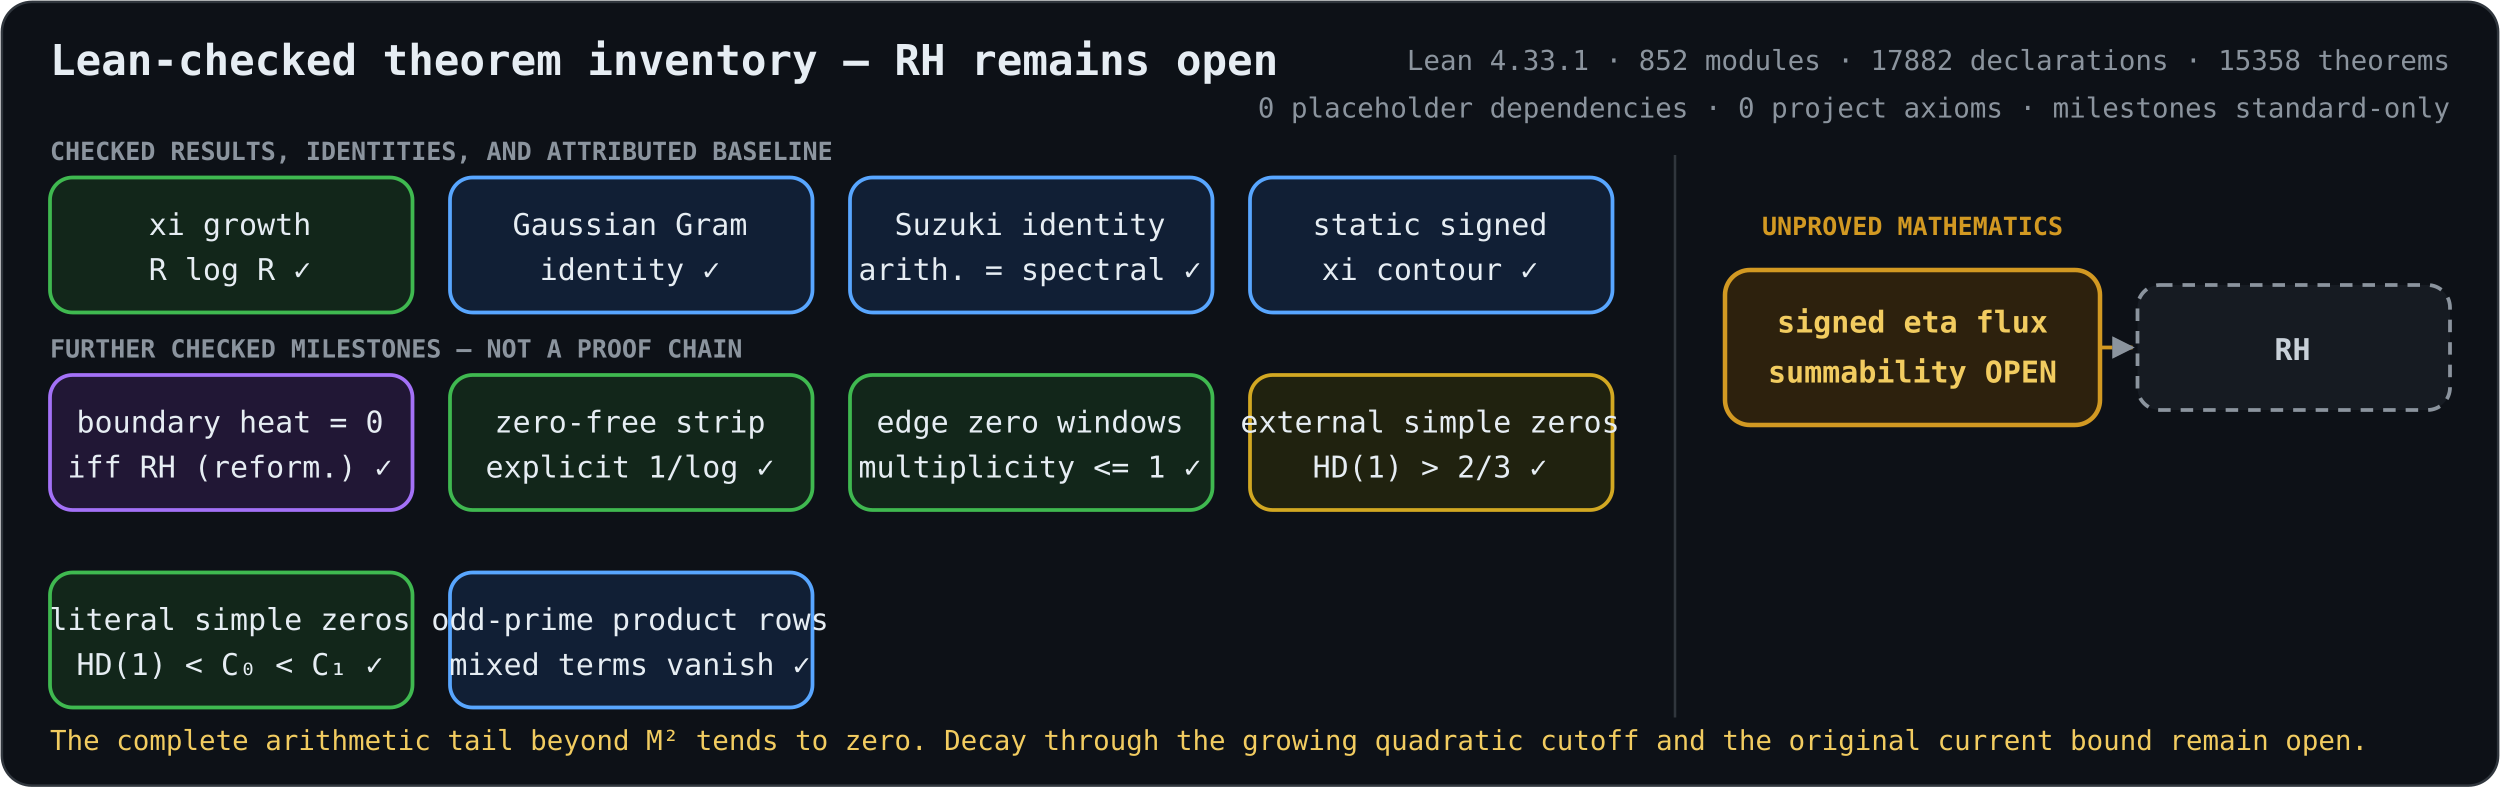
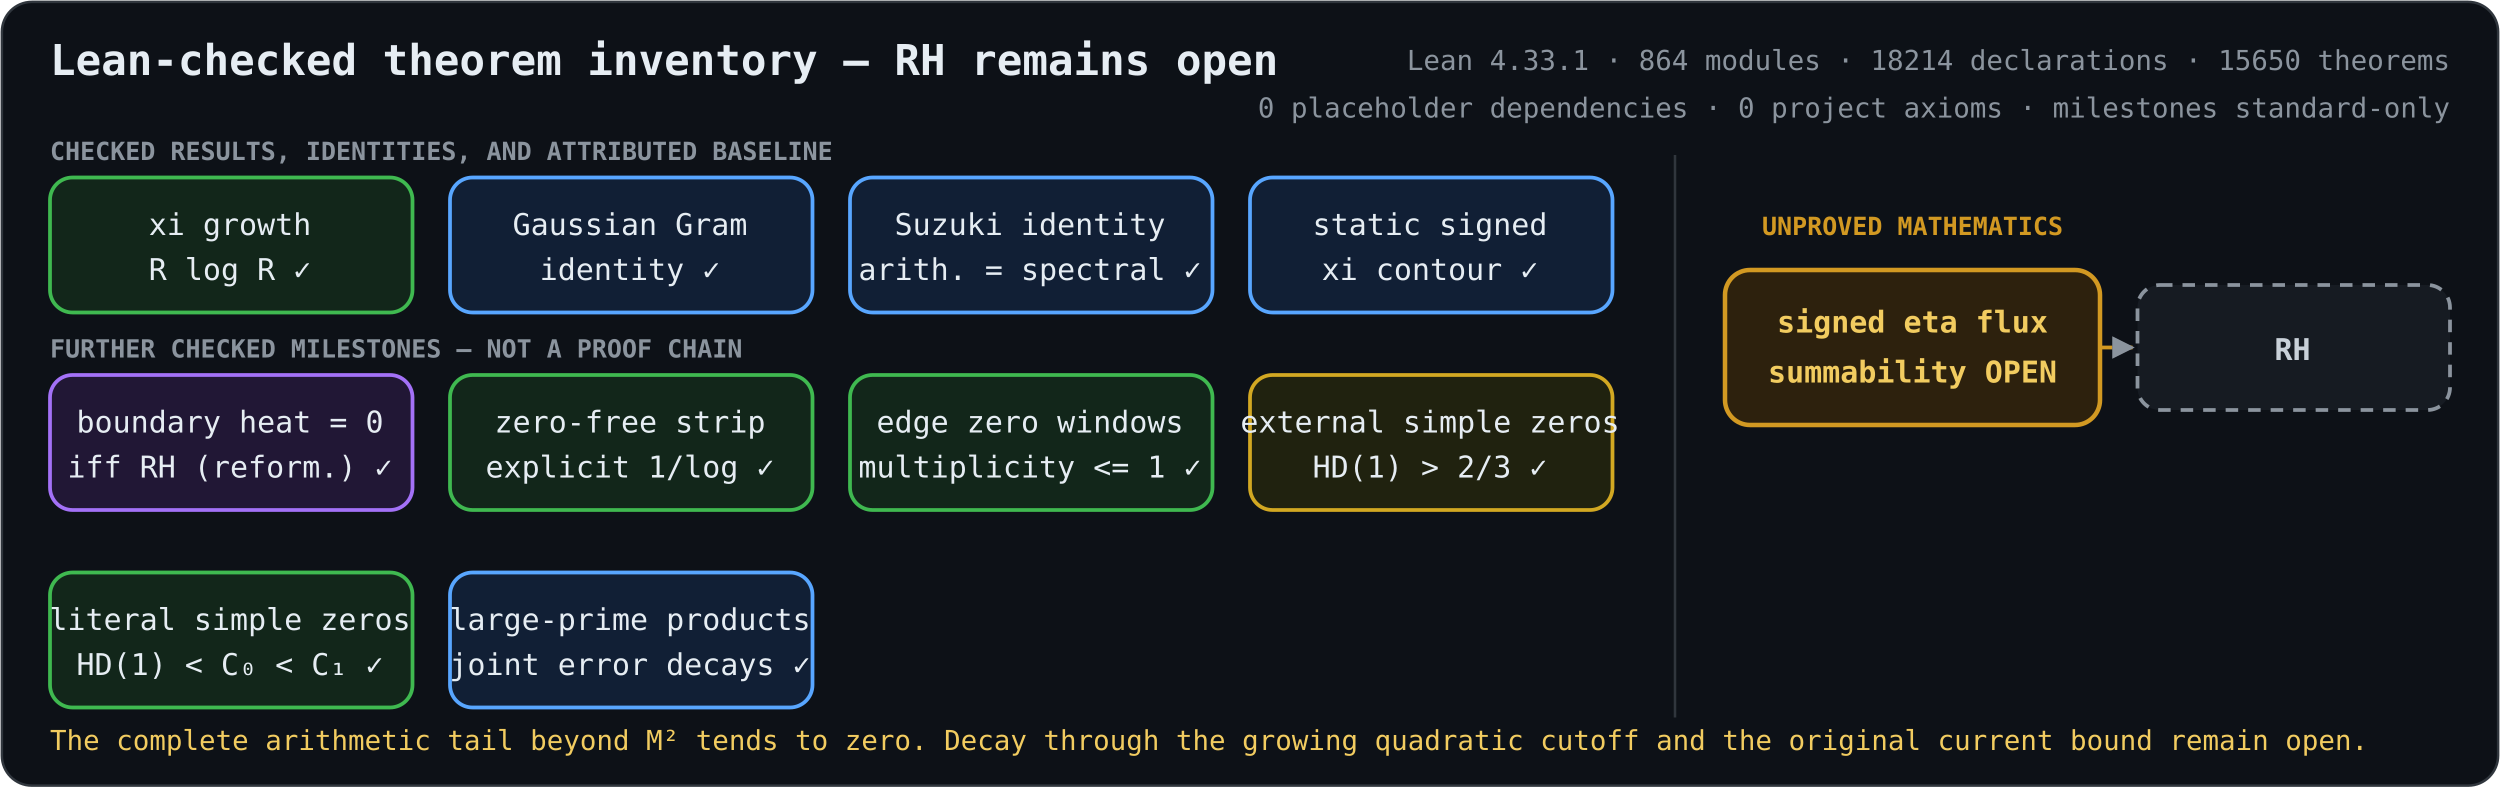
<svg xmlns="http://www.w3.org/2000/svg" role="img" aria-labelledby="title description" viewBox="0 0 1000 315">
  <defs>
    <marker id="arrow" viewBox="0 0 10 10" refX="9" refY="5" markerWidth="6" markerHeight="6" orient="auto-start-reverse">
      <path d="M 0 0 L 10 5 L 0 10 z" fill="#8b949e" />
    </marker>
    <style>
      .bg { fill: #0d1117; stroke: #30363d; }
      text { fill: #e6edf3; font-family: ui-monospace, SFMono-Regular, Menlo, Consolas, monospace; font-size: 12px; text-anchor: middle; }
      .heading { font-size: 17px; font-weight: 700; text-anchor: start; }
      .metrics { fill: #8b949e; font-size: 11px; text-anchor: end; }
      .proved rect { fill: #12261a; stroke: #3fb950; stroke-width: 1.5; }
      .proved.equivalence rect { fill: #211735; stroke: #a371f7; }
      .proved.bridge rect { fill: #111f35; stroke: #58a6ff; }
      .proved.external rect { fill: #20220f; stroke: #d2a822; }
      .open rect { fill: #2d210d; stroke: #d29922; stroke-width: 1.8; }
      .goal rect { fill: #161b22; stroke: #8b949e; stroke-width: 1.5; stroke-dasharray: 5 4; }
      .open text { fill: #f2cc60; font-weight: 700; }
      .goal text { fill: #c9d1d9; font-weight: 700; }
      .open-edge { fill: none; stroke: #d29922; stroke-width: 1.5; stroke-dasharray: 5 4; marker-end: url(#arrow); }
      .section { fill: #8b949e; font-size: 10px; font-weight: 700; text-anchor: start; }
      .gap-label { fill: #d29922; font-size: 10px; font-weight: 700; }
      .frontier { fill: #f2cc60; font-size: 11px; text-anchor: start; }
    </style>
  </defs>
  <rect class="bg" x="0.75" y="0.75" width="998.5" height="313.5" rx="12" />
  <text class="heading" x="20" y="30">Lean-checked theorem inventory — RH remains open</text>
-   <text class="metrics" x="980" y="28">Lean 4.33.1 · 852 modules · 17882 declarations · 15358 theorems</text>
+   <text class="metrics" x="980" y="28">Lean 4.33.1 · 864 modules · 18214 declarations · 15650 theorems</text>
  <text class="metrics" x="980" y="47">0 placeholder dependencies · 0 project axioms · milestones standard-only</text>
  <text class="section" x="20" y="64">CHECKED RESULTS, IDENTITIES, AND ATTRIBUTED BASELINE</text>
  <text class="section" x="20" y="143">FURTHER CHECKED MILESTONES — NOT A PROOF CHAIN</text>
  <line x1="670" y1="62" x2="670" y2="287" stroke="#30363d" />
  <text class="gap-label" x="765" y="94">UNPROVED MATHEMATICS</text>
  <path class="open-edge" d="M840 139 H853" />
  <g class="proved unconditional">
    <rect x="20" y="71" width="145" height="54" rx="9" />
    <text x="92" y="94">xi growth</text>
    <text x="92" y="112">R log R  ✓</text>
  </g>
  <g class="proved bridge">
    <rect x="180" y="71" width="145" height="54" rx="9" />
    <text x="252" y="94">Gaussian Gram</text>
    <text x="252" y="112">identity  ✓</text>
  </g>
  <g class="proved bridge">
    <rect x="340" y="71" width="145" height="54" rx="9" />
    <text x="412" y="94">Suzuki identity</text>
    <text x="412" y="112">arith. = spectral  ✓</text>
  </g>
  <g class="proved bridge">
    <rect x="500" y="71" width="145" height="54" rx="9" />
    <text x="572" y="94">static signed</text>
    <text x="572" y="112">xi contour  ✓</text>
  </g>
  <g class="proved equivalence">
    <rect x="20" y="150" width="145" height="54" rx="9" />
    <text x="92" y="173">boundary heat = 0</text>
    <text x="92" y="191">iff RH (reform.)  ✓</text>
  </g>
  <g class="proved unconditional">
    <rect x="180" y="150" width="145" height="54" rx="9" />
    <text x="252" y="173">zero-free strip</text>
    <text x="252" y="191">explicit 1/log  ✓</text>
  </g>
  <g class="proved unconditional">
    <rect x="340" y="150" width="145" height="54" rx="9" />
    <text x="412" y="173">edge zero windows</text>
    <text x="412" y="191">multiplicity &lt;= 1  ✓</text>
  </g>
  <g class="proved external">
    <rect x="500" y="150" width="145" height="54" rx="9" />
    <text x="572" y="173">external simple zeros</text>
    <text x="572" y="191">HD(1) &gt; 2/3  ✓</text>
  </g>
  <g class="proved unconditional">
    <rect x="20" y="229" width="145" height="54" rx="9" />
    <text x="92" y="252">literal simple zeros</text>
    <text x="92" y="270">HD(1) &lt; C₀ &lt; C₁  ✓</text>
  </g>
  <g class="proved bridge">
    <rect x="180" y="229" width="145" height="54" rx="9" />
-     <text x="252" y="252">odd-prime product rows</text>
-     <text x="252" y="270">mixed terms vanish  ✓</text>
+     <text x="252" y="252">large-prime products</text>
+     <text x="252" y="270">joint error decays  ✓</text>
  </g>
  <g class="open">
    <rect x="690" y="108" width="150" height="62" rx="10" />
    <text x="765" y="133">signed eta flux</text>
    <text x="765" y="153">summability OPEN</text>
  </g>
  <g class="goal">
    <rect x="855" y="114" width="125" height="50" rx="9" />
    <text x="917" y="144">RH</text>
  </g>
  <text class="frontier" x="20" y="300">The complete arithmetic tail beyond M² tends to zero. Decay through the growing quadratic cutoff and the original current bound remain open.</text>
</svg>
